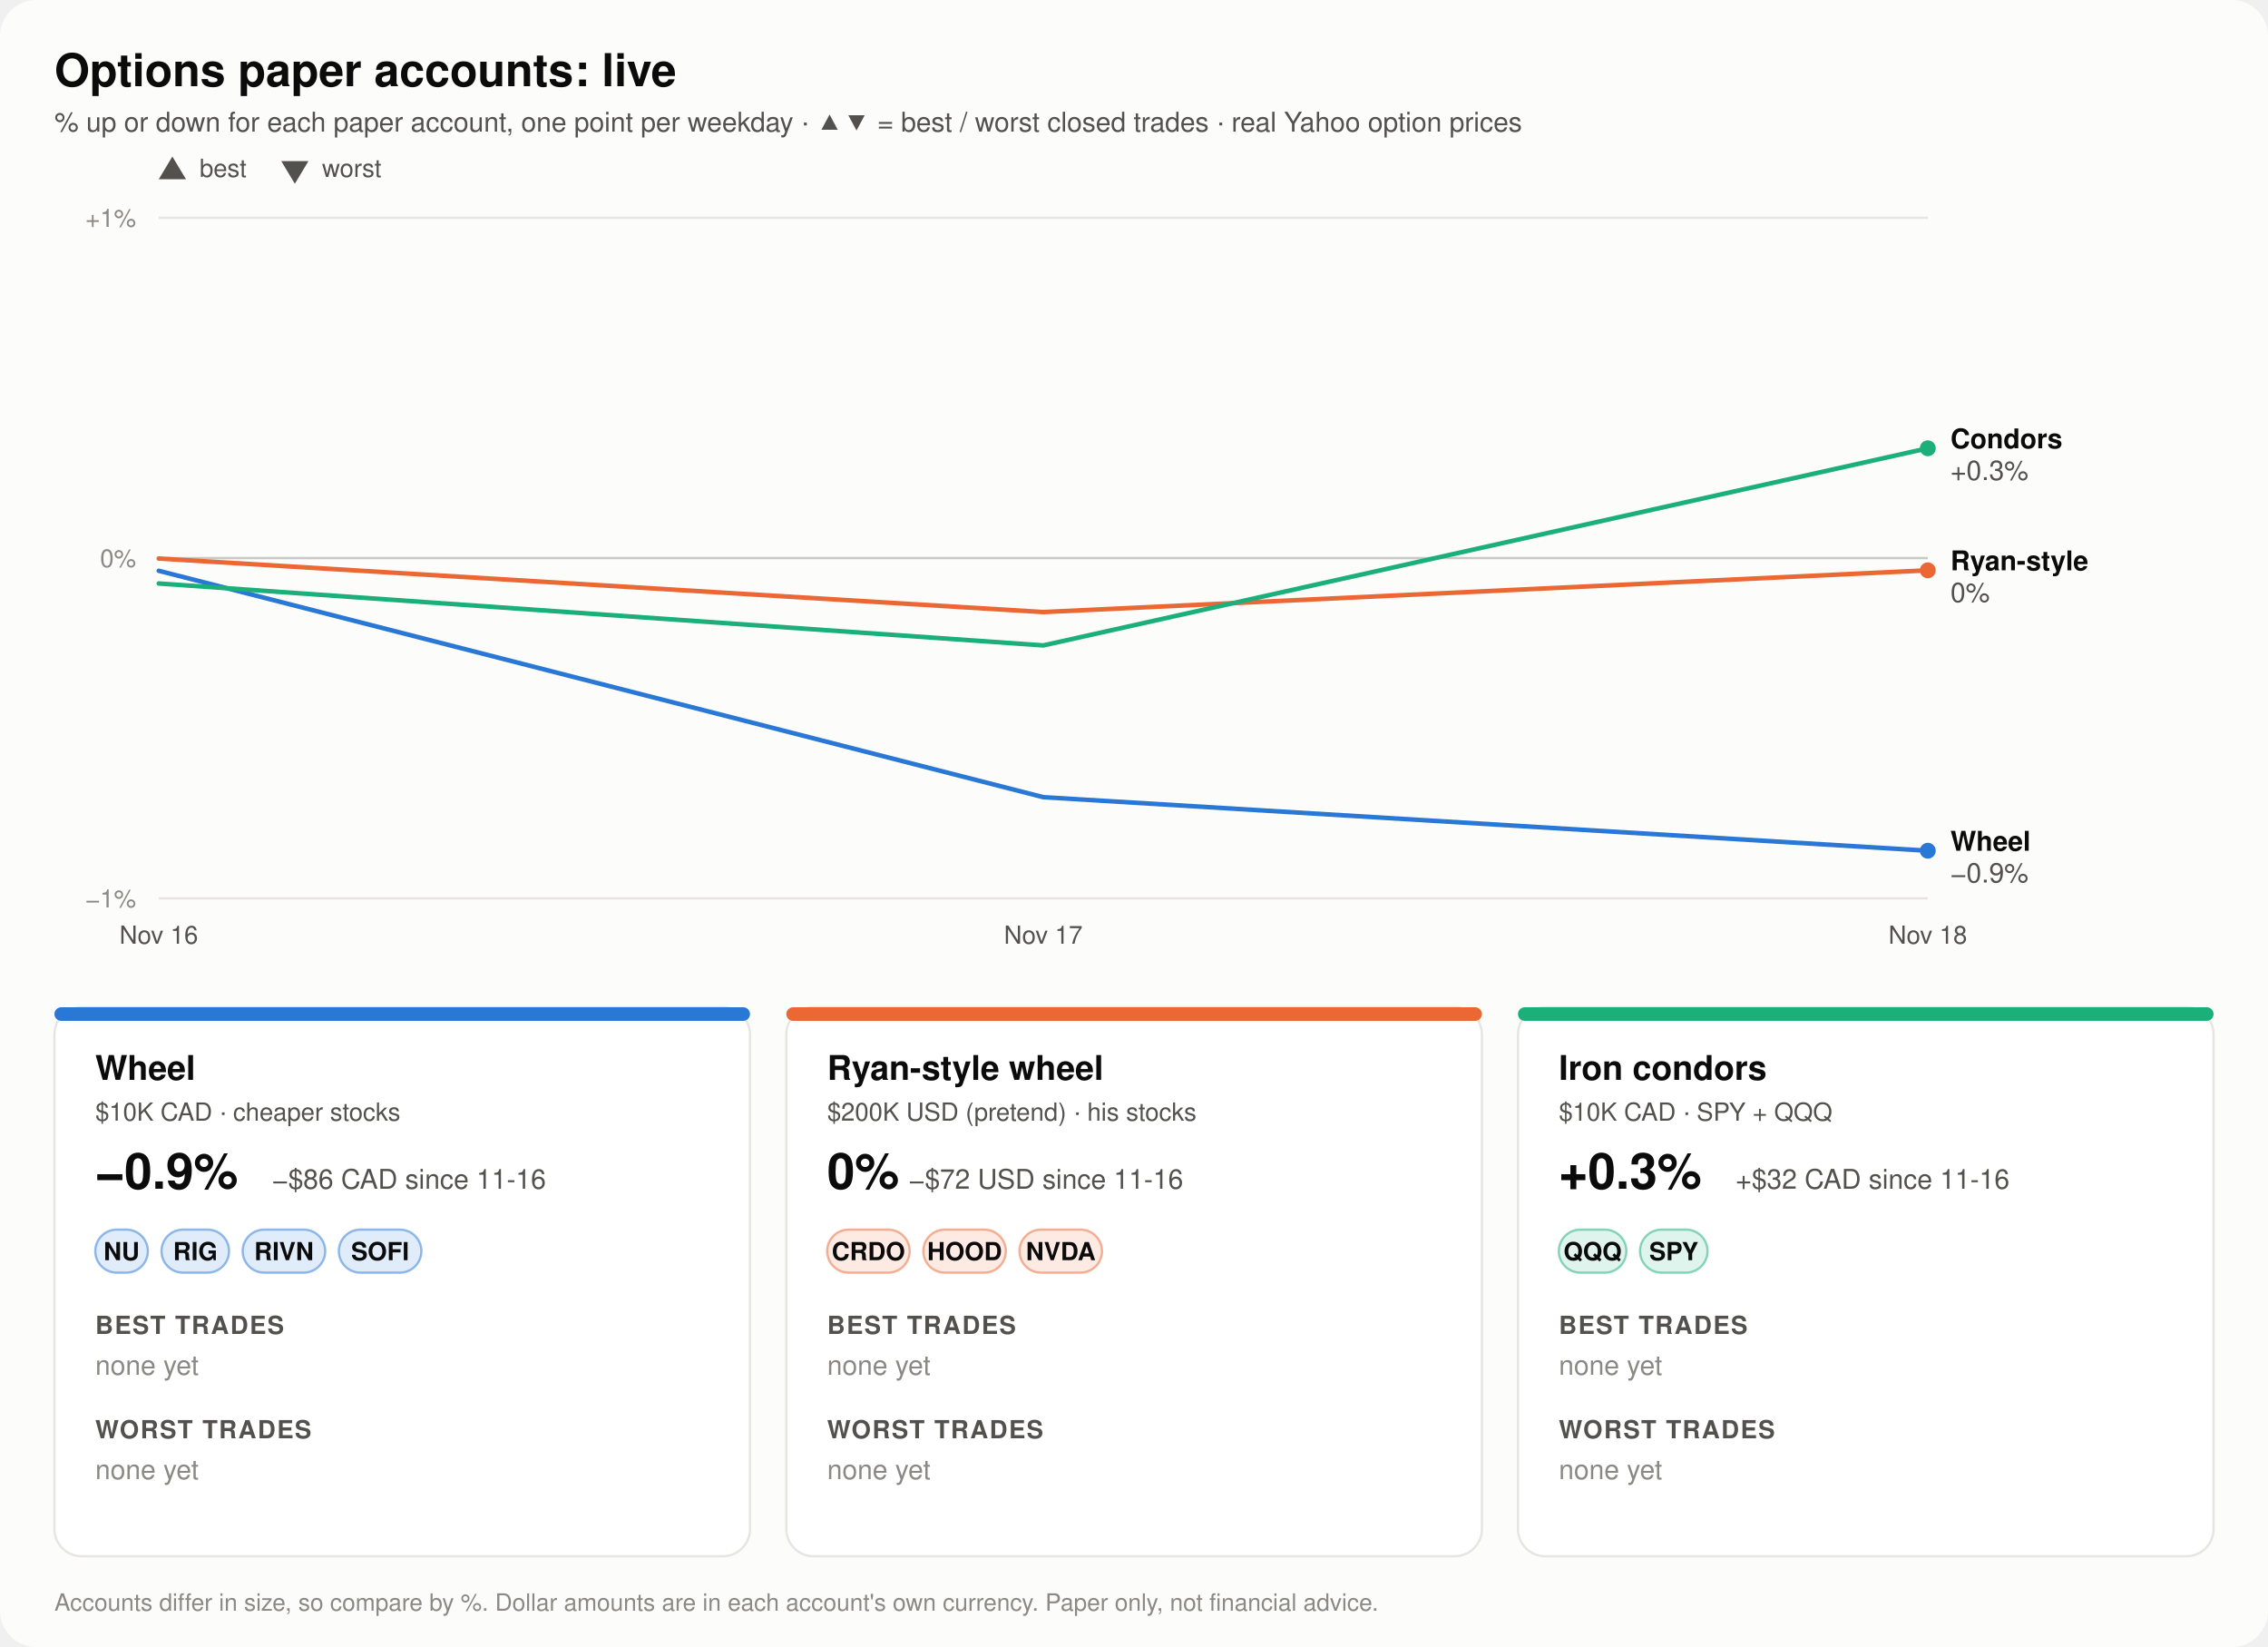
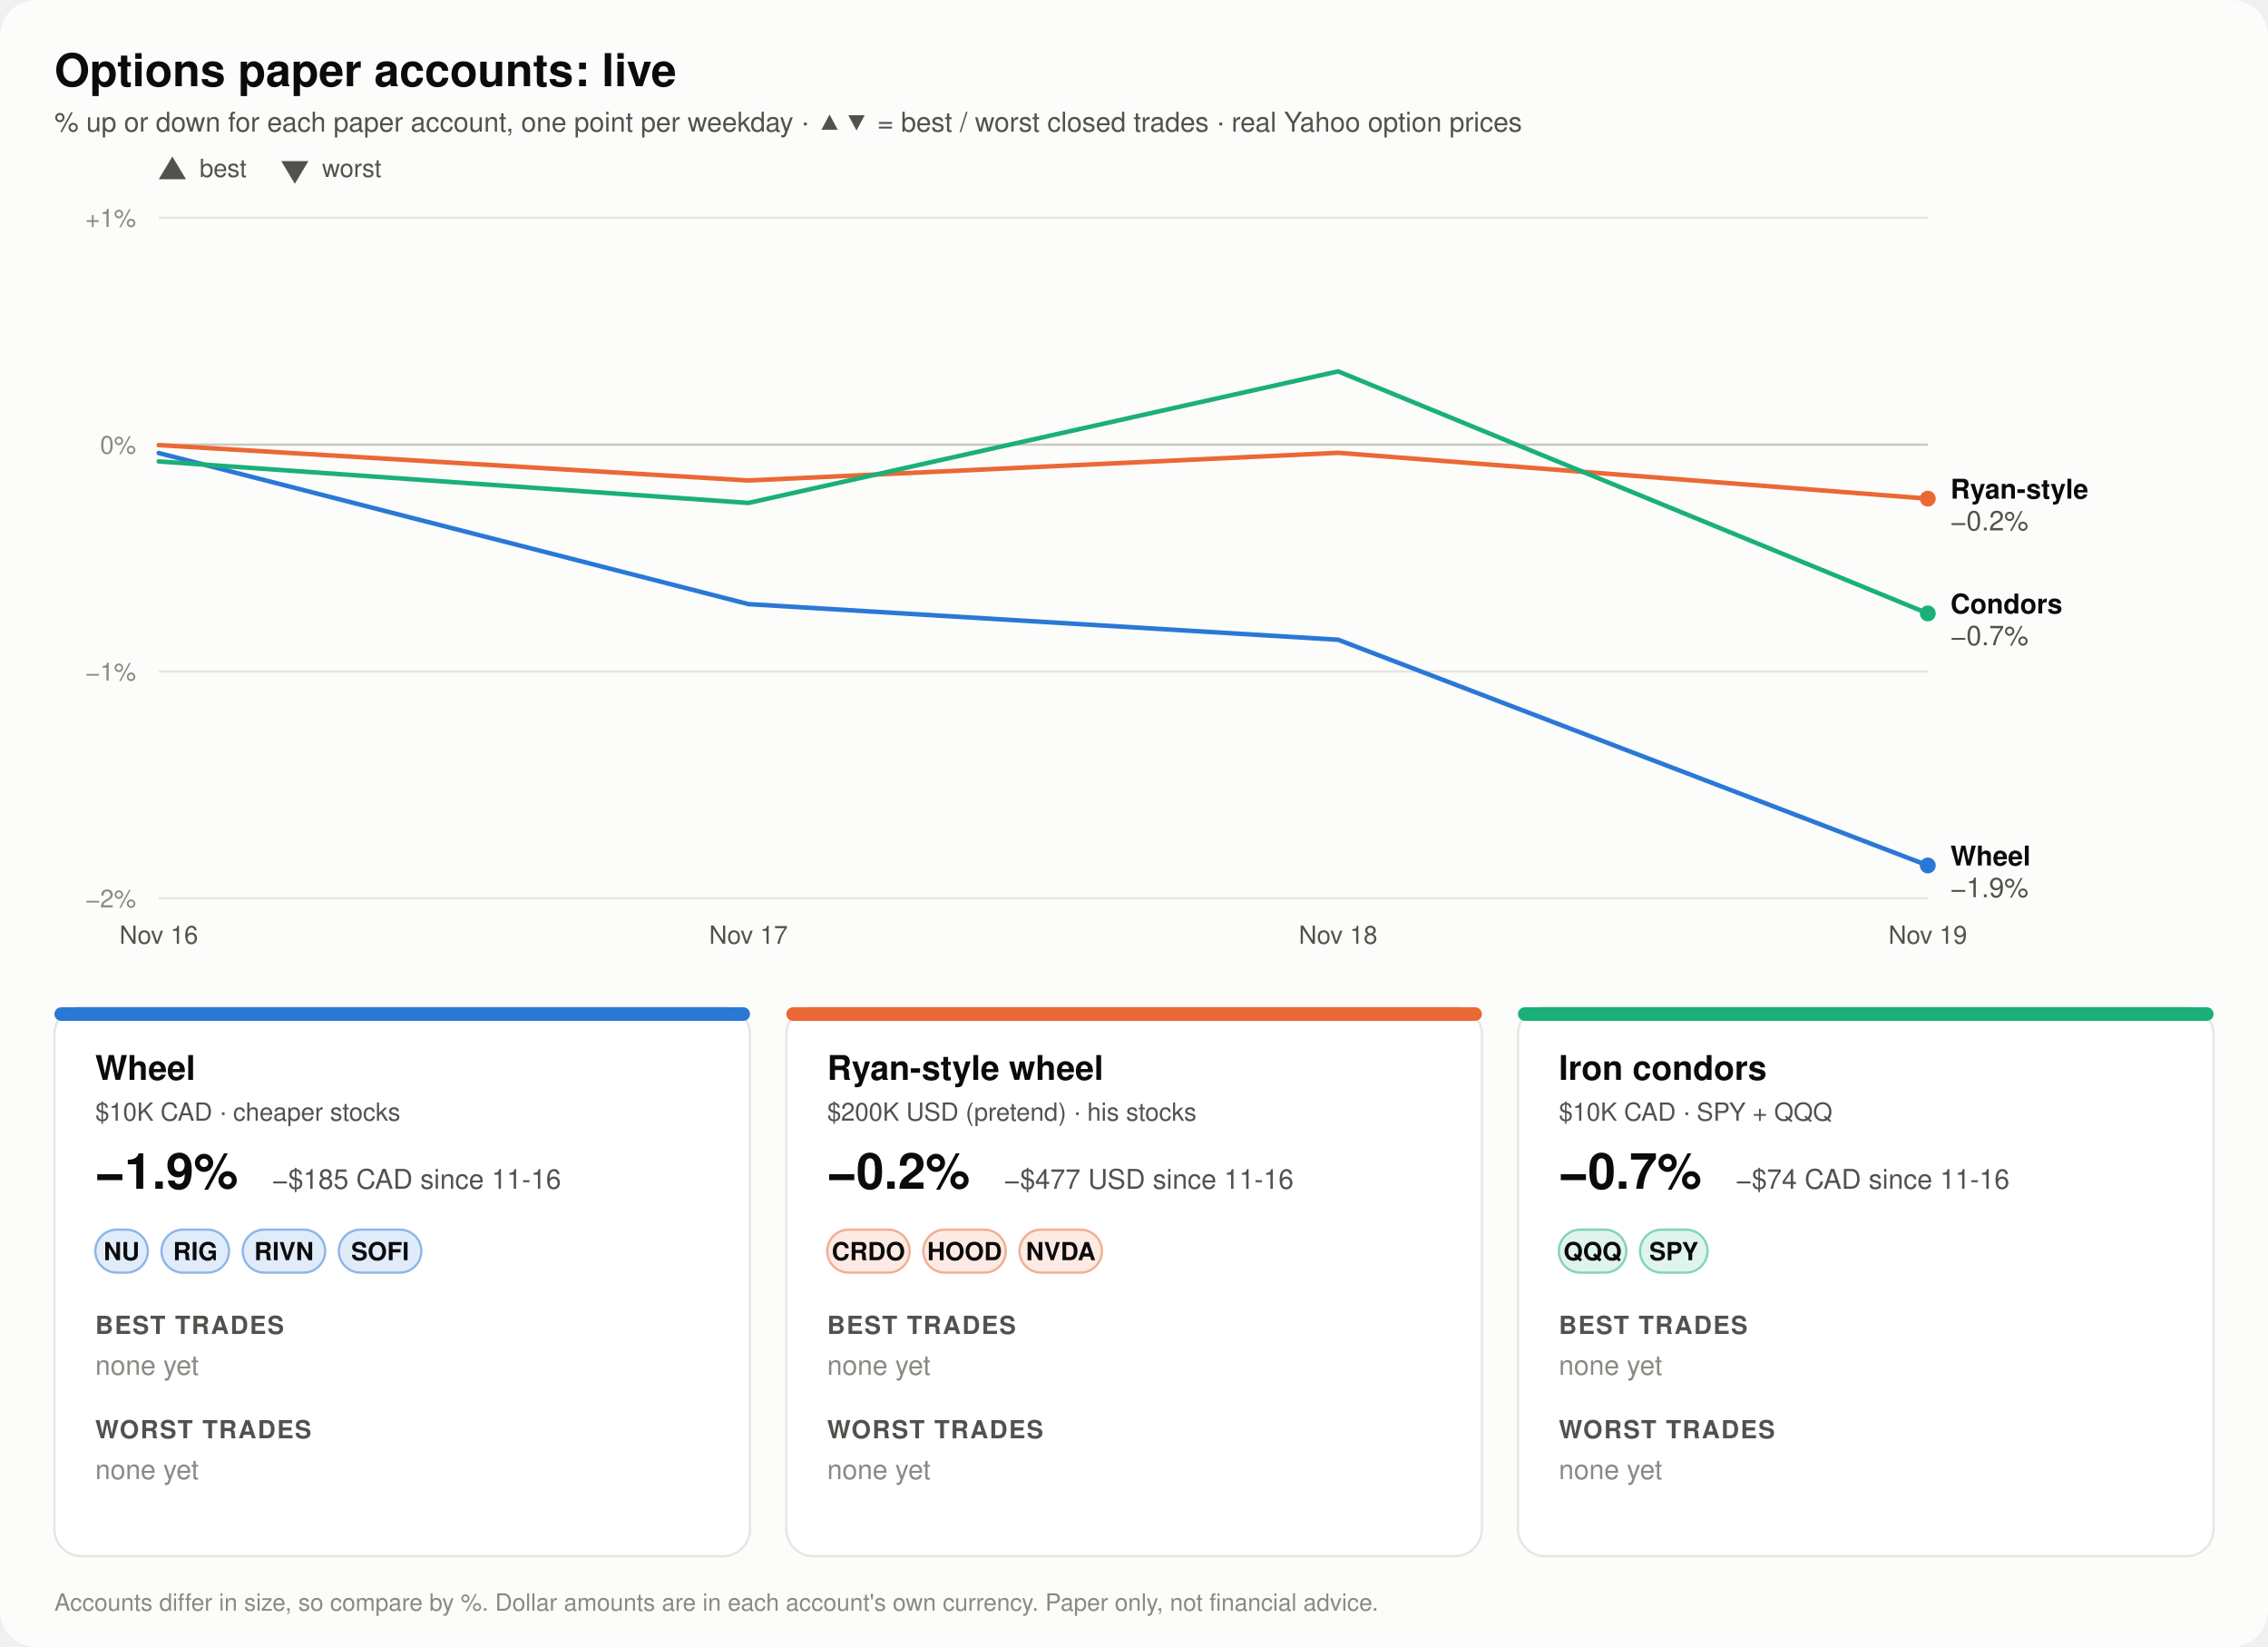
<svg xmlns="http://www.w3.org/2000/svg" width="1000" height="726" viewBox="0 0 1000 726" font-family="-apple-system, Segoe UI, Helvetica, Arial, sans-serif">
  <rect width="1000" height="726" rx="16" fill="#fcfcfb" />
  <text x="24" y="38" font-size="20" font-weight="700" fill="#0b0b0b">Options paper accounts: live</text>
  <text x="24" y="58" font-size="12" fill="#52514e">% up or down for each paper account, one point per weekday · ▲▼ = best / worst closed trades · real Yahoo option prices</text>
  <line x1="70" x2="850" y1="396.0" y2="396.0" stroke="#e6e5e1" stroke-width="1" />
-   <text x="60" y="400.0" text-anchor="end" font-size="11" fill="#8a8984">−1%</text>
-   <line x1="70" x2="850" y1="246.0" y2="246.0" stroke="#c9c8c3" stroke-width="1" />
-   <text x="60" y="250.0" text-anchor="end" font-size="11" fill="#8a8984">0%</text>
+   <text x="60" y="400.0" text-anchor="end" font-size="11" fill="#8a8984">−2%</text>
+   <line x1="70" x2="850" y1="296.0" y2="296.0" stroke="#e6e5e1" stroke-width="1" />
+   <text x="60" y="300.0" text-anchor="end" font-size="11" fill="#8a8984">−1%</text>
+   <line x1="70" x2="850" y1="196.0" y2="196.0" stroke="#c9c8c3" stroke-width="1" />
+   <text x="60" y="200.0" text-anchor="end" font-size="11" fill="#8a8984">0%</text>
  <line x1="70" x2="850" y1="96.0" y2="96.0" stroke="#e6e5e1" stroke-width="1" />
  <text x="60" y="100.0" text-anchor="end" font-size="11" fill="#8a8984">+1%</text>
  <text x="70.0" y="416" text-anchor="middle" font-size="11" fill="#52514e">Nov 16</text>
-   <text x="460.0" y="416" text-anchor="middle" font-size="11" fill="#52514e">Nov 17</text>
-   <text x="850.0" y="416" text-anchor="middle" font-size="11" fill="#52514e">Nov 18</text>
-   <path d="M70.0,251.6 L460.0,351.4 L850.0,375.0" fill="none" stroke="#2a78d6" stroke-width="2" stroke-linejoin="round" stroke-linecap="round" />
-   <path d="M70.0,246.2 L460.0,269.8 L850.0,251.4" fill="none" stroke="#eb6834" stroke-width="2" stroke-linejoin="round" stroke-linecap="round" />
-   <path d="M70.0,257.2 L460.0,284.5 L850.0,197.6" fill="none" stroke="#1baf7a" stroke-width="2" stroke-linejoin="round" stroke-linecap="round" />
-   <circle cx="850.0" cy="197.6" r="3.5" fill="#1baf7a" />
-   <text x="860" y="197.6" font-size="12" font-weight="700" fill="#0b0b0b">Condors</text>
-   <text x="860" y="211.6" font-size="12" fill="#52514e">+0.3%</text>
-   <circle cx="850.0" cy="251.4" r="3.5" fill="#eb6834" />
-   <text x="860" y="251.4" font-size="12" font-weight="700" fill="#0b0b0b">Ryan-style</text>
-   <text x="860" y="265.4" font-size="12" fill="#52514e">0%</text>
-   <circle cx="850.0" cy="375.0" r="3.5" fill="#2a78d6" />
-   <text x="860" y="375.0" font-size="12" font-weight="700" fill="#0b0b0b">Wheel</text>
-   <text x="860" y="389.0" font-size="12" fill="#52514e">−0.9%</text>
+   <text x="330.0" y="416" text-anchor="middle" font-size="11" fill="#52514e">Nov 17</text>
+   <text x="590.0" y="416" text-anchor="middle" font-size="11" fill="#52514e">Nov 18</text>
+   <text x="850.0" y="416" text-anchor="middle" font-size="11" fill="#52514e">Nov 19</text>
+   <path d="M70.0,199.7 L330.0,266.3 L590.0,282.0 L850.0,381.5" fill="none" stroke="#2a78d6" stroke-width="2" stroke-linejoin="round" stroke-linecap="round" />
+   <path d="M70.0,196.2 L330.0,211.8 L590.0,199.6 L850.0,219.8" fill="none" stroke="#eb6834" stroke-width="2" stroke-linejoin="round" stroke-linecap="round" />
+   <path d="M70.0,203.4 L330.0,221.7 L590.0,163.7 L850.0,270.4" fill="none" stroke="#1baf7a" stroke-width="2" stroke-linejoin="round" stroke-linecap="round" />
+   <circle cx="850.0" cy="219.8" r="3.5" fill="#eb6834" />
+   <text x="860" y="219.8" font-size="12" font-weight="700" fill="#0b0b0b">Ryan-style</text>
+   <text x="860" y="233.8" font-size="12" fill="#52514e">−0.2%</text>
+   <circle cx="850.0" cy="270.4" r="3.5" fill="#1baf7a" />
+   <text x="860" y="270.4" font-size="12" font-weight="700" fill="#0b0b0b">Condors</text>
+   <text x="860" y="284.4" font-size="12" fill="#52514e">−0.7%</text>
+   <circle cx="850.0" cy="381.5" r="3.5" fill="#2a78d6" />
+   <text x="860" y="381.5" font-size="12" font-weight="700" fill="#0b0b0b">Wheel</text>
+   <text x="860" y="395.5" font-size="12" fill="#52514e">−1.9%</text>
  <polygon points="76,69 70,79 82,79" fill="#52514e" />
  <text x="88" y="78" font-size="11" fill="#52514e">best</text>
  <polygon points="130,81 124,71 136,71" fill="#52514e" />
  <text x="142" y="78" font-size="11" fill="#52514e">worst</text>
  <rect x="24.0" y="444" width="306.7" height="242" rx="12" fill="#ffffff" stroke="#e6e5e1" />
  <rect x="24.0" y="444" width="306.7" height="6" rx="3" fill="#2a78d6" />
  <text x="42.0" y="476" font-size="15" font-weight="700" fill="#0b0b0b">Wheel</text>
  <text x="42.0" y="494" font-size="11" fill="#52514e">$10K CAD · cheaper stocks</text>
-   <text x="42.0" y="524" font-size="22" font-weight="700" fill="#0b0b0b">−0.9%</text>
-   <text x="120.0" y="524" font-size="12" fill="#52514e">−$86 CAD since 11-16</text>
+   <text x="42.0" y="524" font-size="22" font-weight="700" fill="#0b0b0b">−1.9%</text>
+   <text x="120.0" y="524" font-size="12" fill="#52514e">−$185 CAD since 11-16</text>
  <rect x="42.0" y="542" width="23.2" height="19" rx="9.5" fill="#2a78d6" fill-opacity="0.14" stroke="#2a78d6" stroke-opacity="0.5" />
  <text x="53.6" y="555.5" text-anchor="middle" font-size="11" font-weight="600" fill="#0b0b0b">NU</text>
  <rect x="71.2" y="542" width="29.8" height="19" rx="9.5" fill="#2a78d6" fill-opacity="0.14" stroke="#2a78d6" stroke-opacity="0.5" />
  <text x="86.1" y="555.5" text-anchor="middle" font-size="11" font-weight="600" fill="#0b0b0b">RIG</text>
  <rect x="107.0" y="542" width="36.4" height="19" rx="9.5" fill="#2a78d6" fill-opacity="0.14" stroke="#2a78d6" stroke-opacity="0.5" />
  <text x="125.2" y="555.5" text-anchor="middle" font-size="11" font-weight="600" fill="#0b0b0b">RIVN</text>
  <rect x="149.4" y="542" width="36.4" height="19" rx="9.5" fill="#2a78d6" fill-opacity="0.14" stroke="#2a78d6" stroke-opacity="0.5" />
  <text x="167.6" y="555.5" text-anchor="middle" font-size="11" font-weight="600" fill="#0b0b0b">SOFI</text>
  <text x="42.0" y="588" font-size="11" font-weight="700" fill="#52514e" letter-spacing="0.6">BEST TRADES</text>
  <text x="42.0" y="606" font-size="12" fill="#8a8984">none yet</text>
  <text x="42.0" y="634" font-size="11" font-weight="700" fill="#52514e" letter-spacing="0.6">WORST TRADES</text>
  <text x="42.0" y="652" font-size="12" fill="#8a8984">none yet</text>
  <rect x="346.7" y="444" width="306.7" height="242" rx="12" fill="#ffffff" stroke="#e6e5e1" />
  <rect x="346.7" y="444" width="306.7" height="6" rx="3" fill="#eb6834" />
  <text x="364.7" y="476" font-size="15" font-weight="700" fill="#0b0b0b">Ryan-style wheel</text>
  <text x="364.7" y="494" font-size="11" fill="#52514e">$200K USD (pretend) · his stocks</text>
-   <text x="364.7" y="524" font-size="22" font-weight="700" fill="#0b0b0b">0%</text>
-   <text x="400.7" y="524" font-size="12" fill="#52514e">−$72 USD since 11-16</text>
+   <text x="364.7" y="524" font-size="22" font-weight="700" fill="#0b0b0b">−0.2%</text>
+   <text x="442.7" y="524" font-size="12" fill="#52514e">−$477 USD since 11-16</text>
  <rect x="364.7" y="542" width="36.4" height="19" rx="9.5" fill="#eb6834" fill-opacity="0.14" stroke="#eb6834" stroke-opacity="0.5" />
  <text x="382.9" y="555.5" text-anchor="middle" font-size="11" font-weight="600" fill="#0b0b0b">CRDO</text>
  <rect x="407.1" y="542" width="36.4" height="19" rx="9.5" fill="#eb6834" fill-opacity="0.14" stroke="#eb6834" stroke-opacity="0.5" />
  <text x="425.3" y="555.5" text-anchor="middle" font-size="11" font-weight="600" fill="#0b0b0b">HOOD</text>
  <rect x="449.5" y="542" width="36.4" height="19" rx="9.5" fill="#eb6834" fill-opacity="0.14" stroke="#eb6834" stroke-opacity="0.5" />
  <text x="467.7" y="555.5" text-anchor="middle" font-size="11" font-weight="600" fill="#0b0b0b">NVDA</text>
  <text x="364.7" y="588" font-size="11" font-weight="700" fill="#52514e" letter-spacing="0.6">BEST TRADES</text>
  <text x="364.7" y="606" font-size="12" fill="#8a8984">none yet</text>
  <text x="364.7" y="634" font-size="11" font-weight="700" fill="#52514e" letter-spacing="0.6">WORST TRADES</text>
  <text x="364.7" y="652" font-size="12" fill="#8a8984">none yet</text>
  <rect x="669.3" y="444" width="306.7" height="242" rx="12" fill="#ffffff" stroke="#e6e5e1" />
  <rect x="669.3" y="444" width="306.7" height="6" rx="3" fill="#1baf7a" />
  <text x="687.3" y="476" font-size="15" font-weight="700" fill="#0b0b0b">Iron condors</text>
  <text x="687.3" y="494" font-size="11" fill="#52514e">$10K CAD · SPY + QQQ</text>
-   <text x="687.3" y="524" font-size="22" font-weight="700" fill="#0b0b0b">+0.3%</text>
-   <text x="765.3" y="524" font-size="12" fill="#52514e">+$32 CAD since 11-16</text>
+   <text x="687.3" y="524" font-size="22" font-weight="700" fill="#0b0b0b">−0.7%</text>
+   <text x="765.3" y="524" font-size="12" fill="#52514e">−$74 CAD since 11-16</text>
  <rect x="687.3" y="542" width="29.8" height="19" rx="9.5" fill="#1baf7a" fill-opacity="0.14" stroke="#1baf7a" stroke-opacity="0.5" />
  <text x="702.2" y="555.5" text-anchor="middle" font-size="11" font-weight="600" fill="#0b0b0b">QQQ</text>
  <rect x="723.1" y="542" width="29.8" height="19" rx="9.5" fill="#1baf7a" fill-opacity="0.14" stroke="#1baf7a" stroke-opacity="0.5" />
  <text x="738.0" y="555.5" text-anchor="middle" font-size="11" font-weight="600" fill="#0b0b0b">SPY</text>
  <text x="687.3" y="588" font-size="11" font-weight="700" fill="#52514e" letter-spacing="0.6">BEST TRADES</text>
  <text x="687.3" y="606" font-size="12" fill="#8a8984">none yet</text>
  <text x="687.3" y="634" font-size="11" font-weight="700" fill="#52514e" letter-spacing="0.6">WORST TRADES</text>
  <text x="687.3" y="652" font-size="12" fill="#8a8984">none yet</text>
  <text x="24" y="710" font-size="10.5" fill="#8a8984">Accounts differ in size, so compare by %. Dollar amounts are in each account's own currency. Paper only, not financial advice.</text>
</svg>
